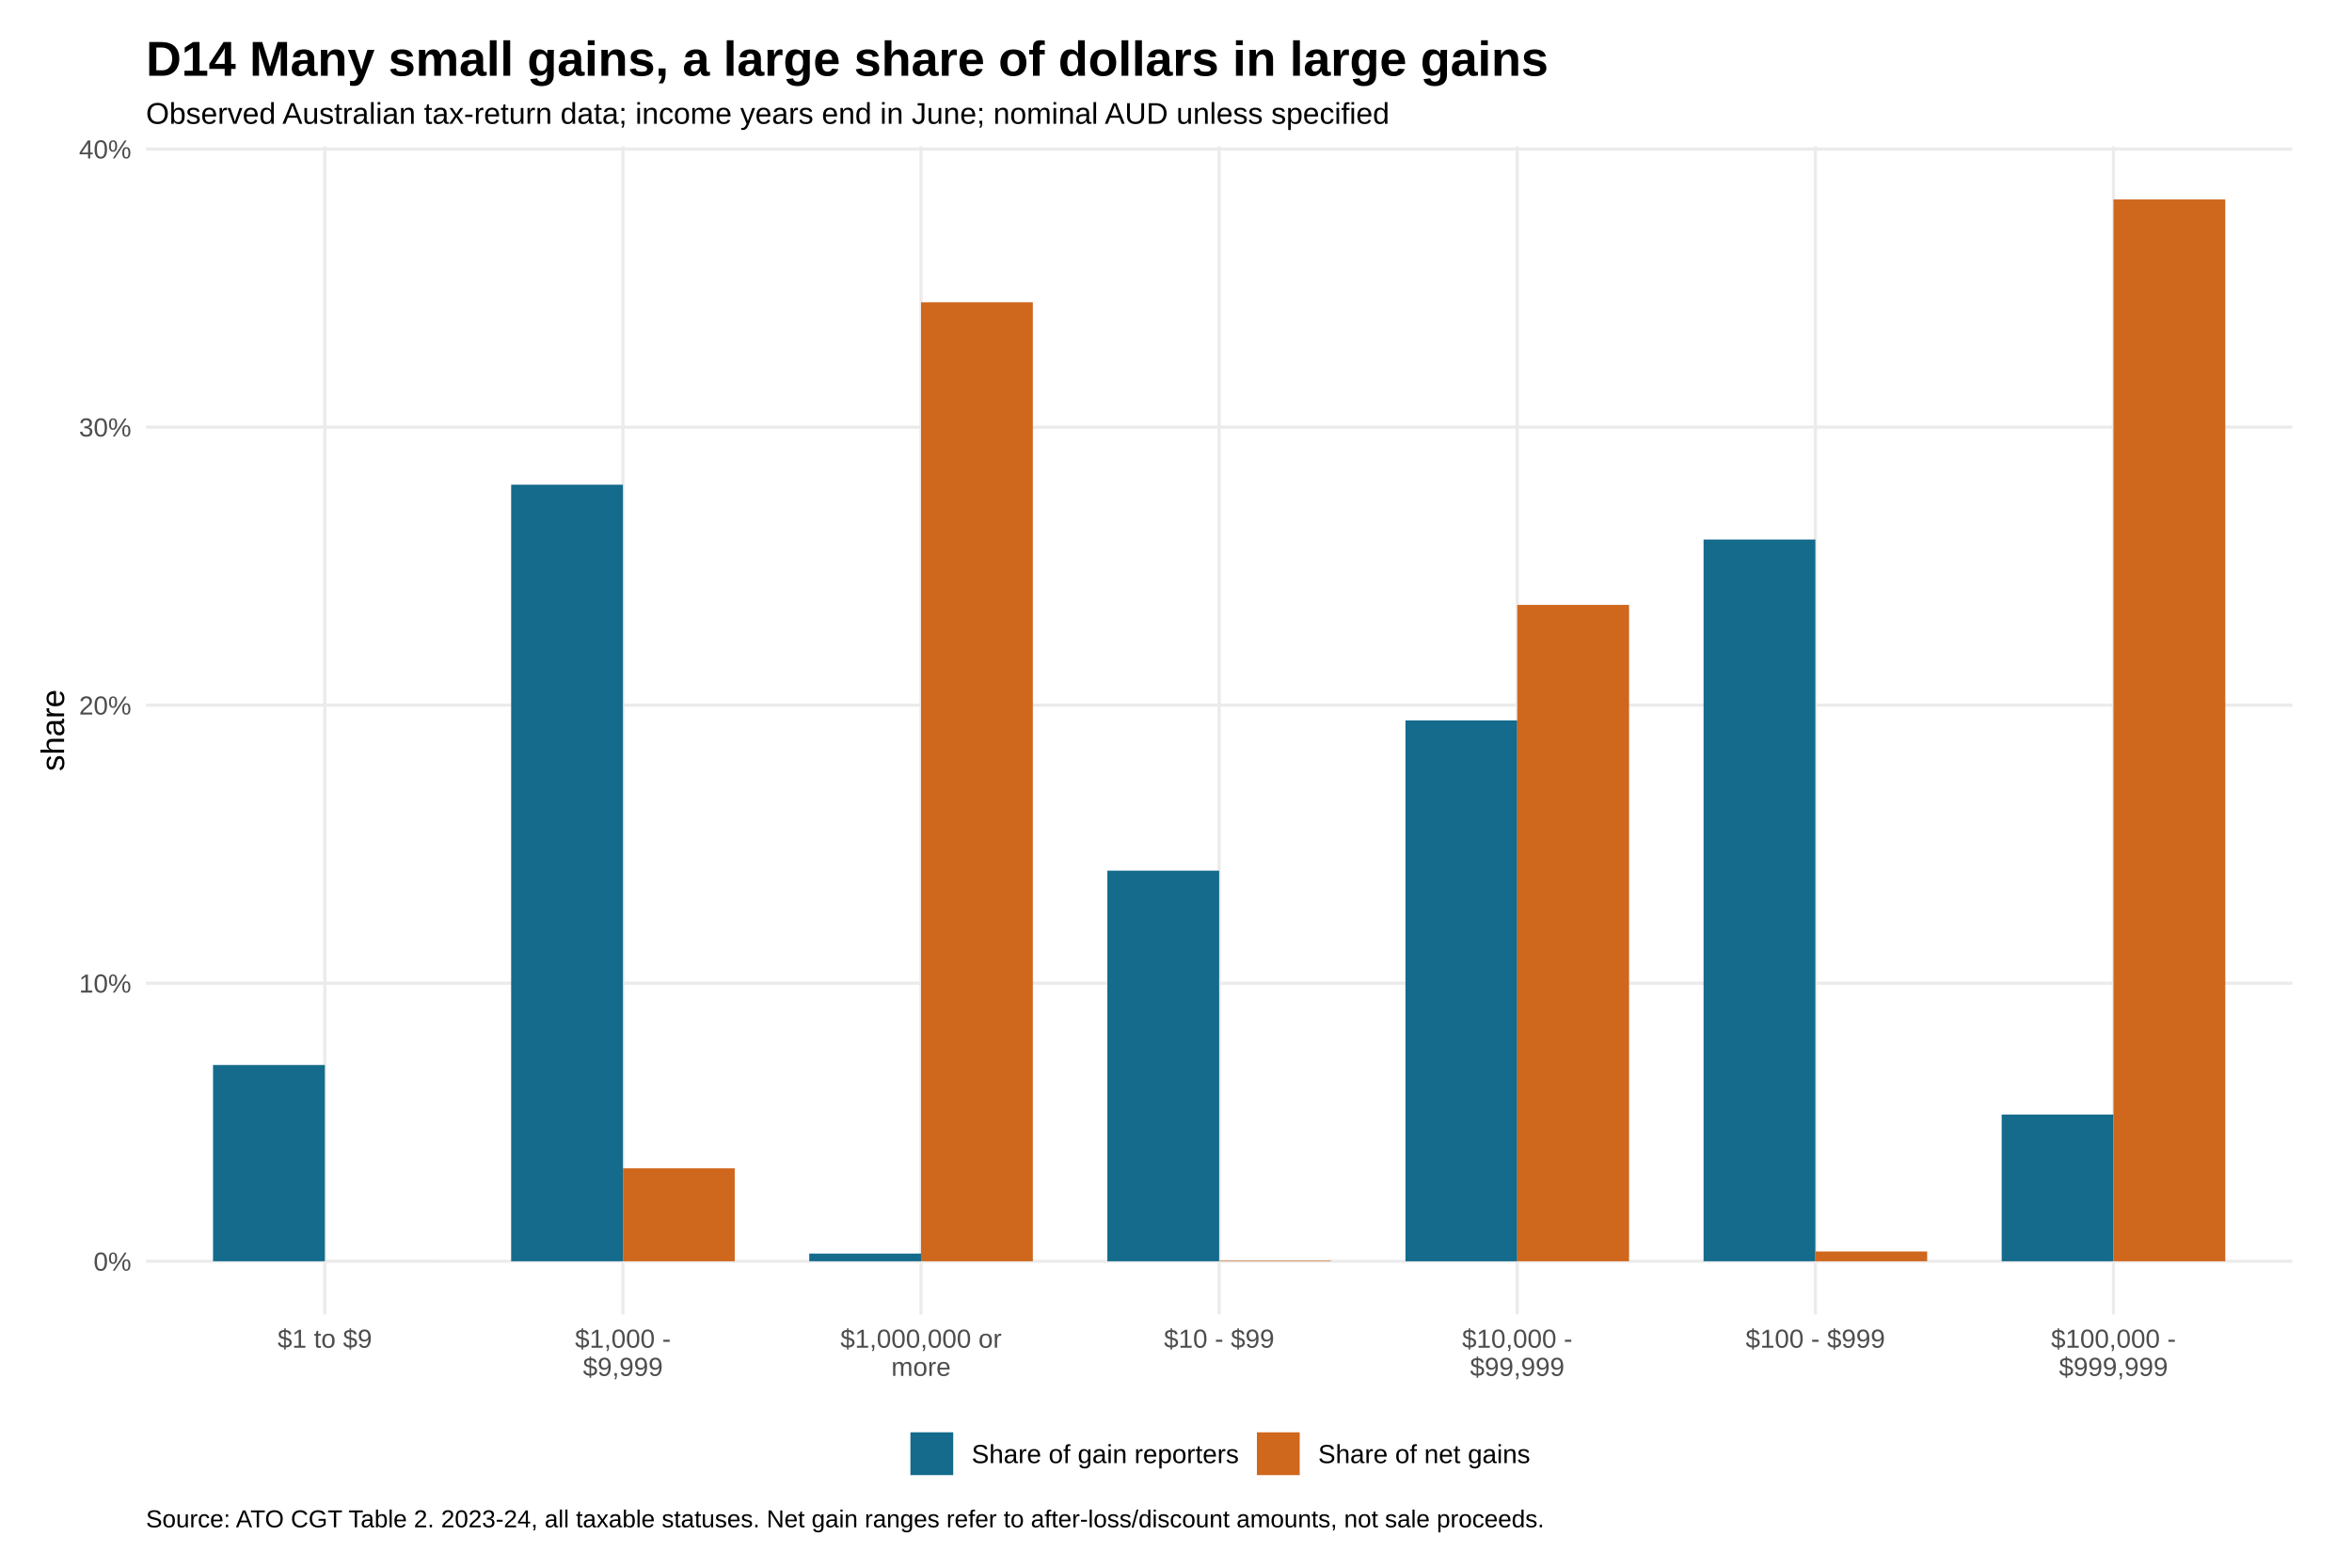
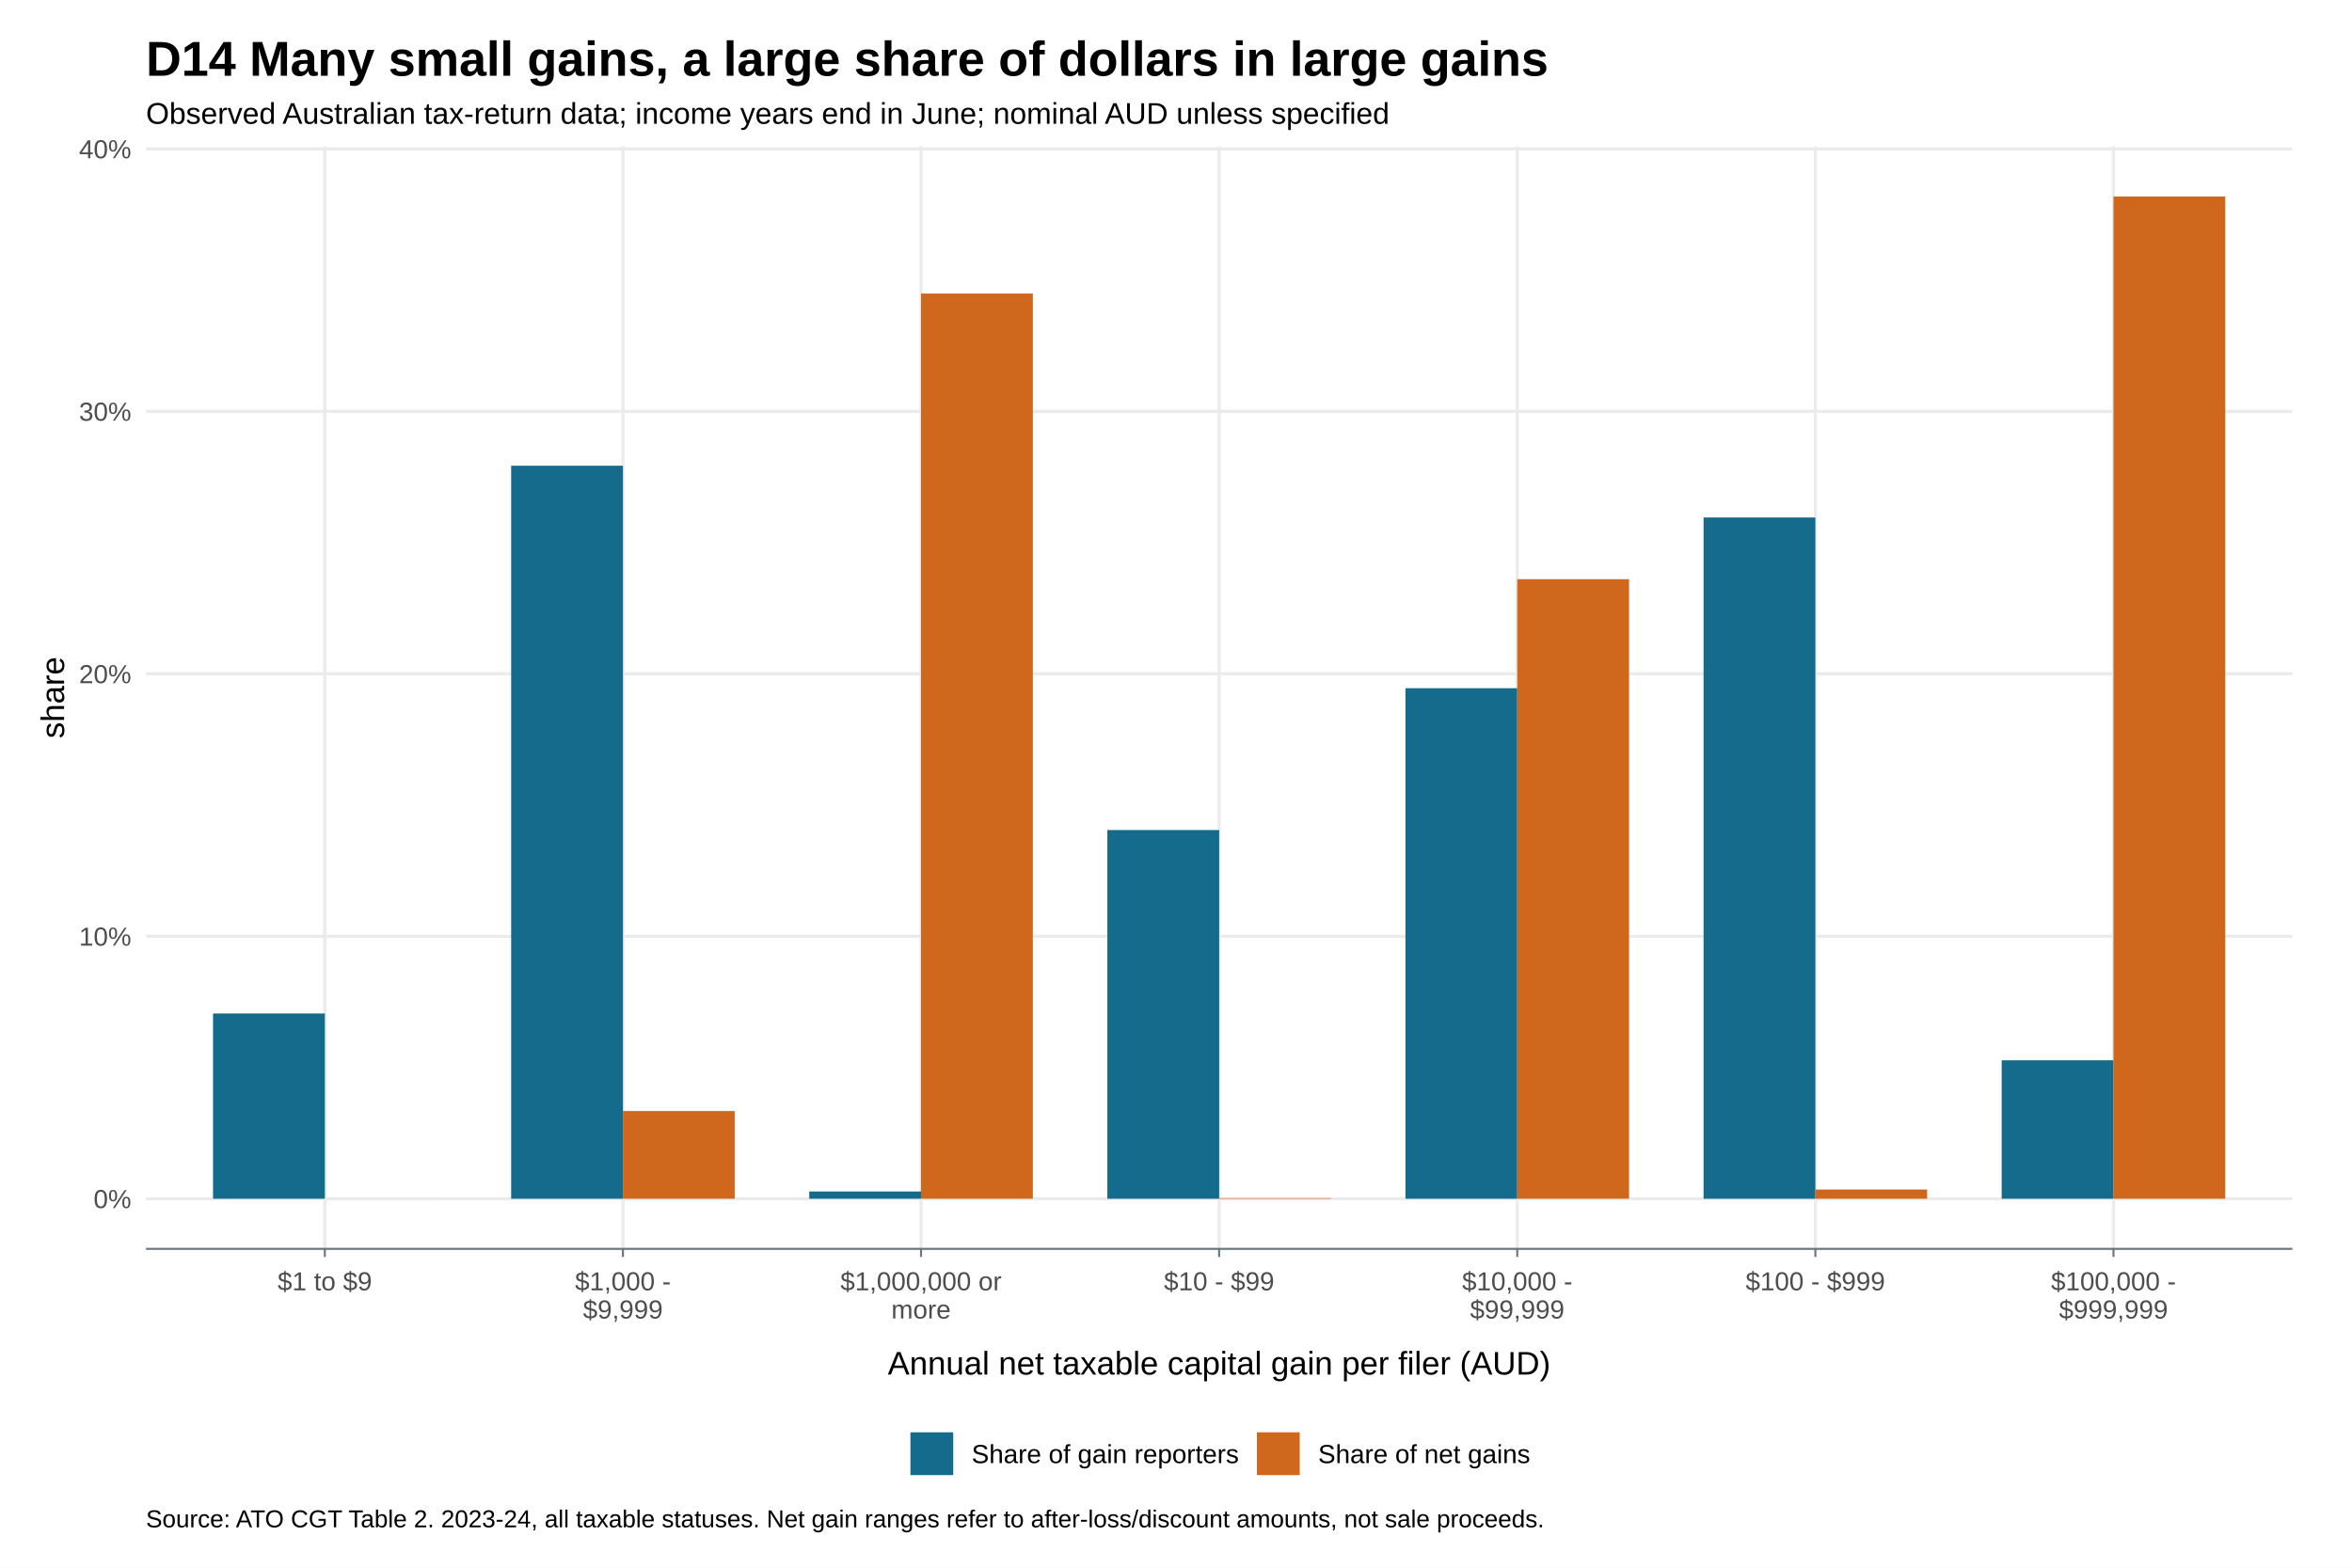
<svg xmlns="http://www.w3.org/2000/svg" width="864.00pt" height="576.00pt" viewBox="0 0 864.00 576.00">
  <g class="svglite">
    <defs>
      <style type="text/css">
    .svglite line, .svglite polyline, .svglite polygon, .svglite path, .svglite rect, .svglite circle {
      fill: none;
      stroke: #000000;
      stroke-linecap: round;
      stroke-linejoin: round;
      stroke-miterlimit: 10.00;
    }
    .svglite text {
      white-space: pre;
    }
    .svglite g.glyphgroup path {
      fill: inherit;
      stroke: none;
    }
  </style>
    </defs>
    <rect width="100%" height="100%" style="stroke: none; fill: #FFFFFF;" />
    <defs>
      <clipPath id="cpMC4wMHw4NjQuMDB8MC4wMHw1NzYuMDA=">
        <rect x="0.00" y="0.00" width="864.00" height="576.00" />
      </clipPath>
    </defs>
    <g clip-path="url(#cpMC4wMHw4NjQuMDB8MC4wMHw1NzYuMDA=)">
      <rect x="0.00" y="0.00" width="864.00" height="576.00" style="stroke-width: 1.16; stroke: none; fill: #FFFFFF;" />
    </g>
    <defs>
-       <clipPath id="cpNTMuNjJ8ODQyLjA4fDUzLjc4fDQ4Mi45Mg==">
-         <rect x="53.62" y="53.78" width="788.47" height="429.14" />
+       <clipPath id="cpNTMuNjJ8ODQyLjA4fDUzLjc4fDQ1OC44NQ==">
+         <rect x="53.62" y="53.78" width="788.47" height="405.07" />
      </clipPath>
    </defs>
-     <g clip-path="url(#cpNTMuNjJ8ODQyLjA4fDUzLjc4fDQ4Mi45Mg==)">
-       <polyline points="53.62,463.41 842.08,463.41 " style="stroke-width: 1.16; stroke: #EBEBEB; stroke-linecap: butt;" />
-       <polyline points="53.62,361.25 842.08,361.25 " style="stroke-width: 1.16; stroke: #EBEBEB; stroke-linecap: butt;" />
-       <polyline points="53.62,259.09 842.08,259.09 " style="stroke-width: 1.16; stroke: #EBEBEB; stroke-linecap: butt;" />
-       <polyline points="53.62,156.94 842.08,156.94 " style="stroke-width: 1.16; stroke: #EBEBEB; stroke-linecap: butt;" />
-       <polyline points="53.62,54.78 842.08,54.78 " style="stroke-width: 1.16; stroke: #EBEBEB; stroke-linecap: butt;" />
-       <polyline points="119.32,482.92 119.32,53.78 " style="stroke-width: 1.16; stroke: #EBEBEB; stroke-linecap: butt;" />
-       <polyline points="228.83,482.92 228.83,53.78 " style="stroke-width: 1.16; stroke: #EBEBEB; stroke-linecap: butt;" />
-       <polyline points="338.34,482.92 338.34,53.78 " style="stroke-width: 1.16; stroke: #EBEBEB; stroke-linecap: butt;" />
-       <polyline points="447.85,482.92 447.85,53.78 " style="stroke-width: 1.16; stroke: #EBEBEB; stroke-linecap: butt;" />
-       <polyline points="557.36,482.92 557.36,53.78 " style="stroke-width: 1.16; stroke: #EBEBEB; stroke-linecap: butt;" />
-       <polyline points="666.87,482.92 666.87,53.78 " style="stroke-width: 1.16; stroke: #EBEBEB; stroke-linecap: butt;" />
-       <polyline points="776.38,482.92 776.38,53.78 " style="stroke-width: 1.16; stroke: #EBEBEB; stroke-linecap: butt;" />
-       <rect x="78.26" y="391.30" width="41.07" height="72.11" style="stroke-width: 1.16; stroke: none; stroke-linecap: butt; stroke-linejoin: miter; fill: #146B8C;" />
-       <rect x="119.32" y="463.40" width="41.07" height="0.010" style="stroke-width: 1.16; stroke: none; stroke-linecap: butt; stroke-linejoin: miter; fill: #CF671D;" />
-       <rect x="406.78" y="319.90" width="41.07" height="143.51" style="stroke-width: 1.16; stroke: none; stroke-linecap: butt; stroke-linejoin: miter; fill: #146B8C;" />
-       <rect x="447.85" y="463.20" width="41.07" height="0.21" style="stroke-width: 1.16; stroke: none; stroke-linecap: butt; stroke-linejoin: miter; fill: #CF671D;" />
-       <rect x="625.80" y="198.23" width="41.07" height="265.18" style="stroke-width: 1.16; stroke: none; stroke-linecap: butt; stroke-linejoin: miter; fill: #146B8C;" />
-       <rect x="666.87" y="459.82" width="41.07" height="3.59" style="stroke-width: 1.16; stroke: none; stroke-linecap: butt; stroke-linejoin: miter; fill: #CF671D;" />
-       <rect x="187.77" y="178.09" width="41.07" height="285.32" style="stroke-width: 1.16; stroke: none; stroke-linecap: butt; stroke-linejoin: miter; fill: #146B8C;" />
-       <rect x="228.83" y="429.27" width="41.07" height="34.14" style="stroke-width: 1.16; stroke: none; stroke-linecap: butt; stroke-linejoin: miter; fill: #CF671D;" />
-       <rect x="516.29" y="264.69" width="41.07" height="198.73" style="stroke-width: 1.16; stroke: none; stroke-linecap: butt; stroke-linejoin: miter; fill: #146B8C;" />
-       <rect x="557.36" y="222.25" width="41.07" height="241.16" style="stroke-width: 1.16; stroke: none; stroke-linecap: butt; stroke-linejoin: miter; fill: #CF671D;" />
-       <rect x="735.31" y="409.51" width="41.07" height="53.90" style="stroke-width: 1.16; stroke: none; stroke-linecap: butt; stroke-linejoin: miter; fill: #146B8C;" />
-       <rect x="776.38" y="73.28" width="41.07" height="390.13" style="stroke-width: 1.16; stroke: none; stroke-linecap: butt; stroke-linejoin: miter; fill: #CF671D;" />
-       <rect x="297.27" y="460.59" width="41.07" height="2.82" style="stroke-width: 1.16; stroke: none; stroke-linecap: butt; stroke-linejoin: miter; fill: #146B8C;" />
-       <rect x="338.34" y="111.06" width="41.07" height="352.35" style="stroke-width: 1.16; stroke: none; stroke-linecap: butt; stroke-linejoin: miter; fill: #CF671D;" />
+     <g clip-path="url(#cpNTMuNjJ8ODQyLjA4fDUzLjc4fDQ1OC44NQ==)">
+       <polyline points="53.62,440.44 842.08,440.44 " style="stroke-width: 1.16; stroke: #EBEBEB; stroke-linecap: butt;" />
+       <polyline points="53.62,344.01 842.08,344.01 " style="stroke-width: 1.16; stroke: #EBEBEB; stroke-linecap: butt;" />
+       <polyline points="53.62,247.58 842.08,247.58 " style="stroke-width: 1.16; stroke: #EBEBEB; stroke-linecap: butt;" />
+       <polyline points="53.62,151.15 842.08,151.15 " style="stroke-width: 1.16; stroke: #EBEBEB; stroke-linecap: butt;" />
+       <polyline points="53.62,54.72 842.08,54.72 " style="stroke-width: 1.16; stroke: #EBEBEB; stroke-linecap: butt;" />
+       <polyline points="119.32,458.85 119.32,53.78 " style="stroke-width: 1.16; stroke: #EBEBEB; stroke-linecap: butt;" />
+       <polyline points="228.83,458.85 228.83,53.78 " style="stroke-width: 1.16; stroke: #EBEBEB; stroke-linecap: butt;" />
+       <polyline points="338.34,458.85 338.34,53.78 " style="stroke-width: 1.16; stroke: #EBEBEB; stroke-linecap: butt;" />
+       <polyline points="447.85,458.85 447.85,53.78 " style="stroke-width: 1.16; stroke: #EBEBEB; stroke-linecap: butt;" />
+       <polyline points="557.36,458.85 557.36,53.78 " style="stroke-width: 1.16; stroke: #EBEBEB; stroke-linecap: butt;" />
+       <polyline points="666.87,458.85 666.87,53.78 " style="stroke-width: 1.16; stroke: #EBEBEB; stroke-linecap: butt;" />
+       <polyline points="776.38,458.85 776.38,53.78 " style="stroke-width: 1.16; stroke: #EBEBEB; stroke-linecap: butt;" />
+       <rect x="78.26" y="372.37" width="41.07" height="68.07" style="stroke-width: 1.16; stroke: none; stroke-linecap: butt; stroke-linejoin: miter; fill: #146B8C;" />
+       <rect x="119.32" y="440.43" width="41.07" height="0.01" style="stroke-width: 1.16; stroke: none; stroke-linecap: butt; stroke-linejoin: miter; fill: #CF671D;" />
+       <rect x="406.78" y="304.97" width="41.07" height="135.47" style="stroke-width: 1.16; stroke: none; stroke-linecap: butt; stroke-linejoin: miter; fill: #146B8C;" />
+       <rect x="447.85" y="440.24" width="41.07" height="0.20" style="stroke-width: 1.16; stroke: none; stroke-linecap: butt; stroke-linejoin: miter; fill: #CF671D;" />
+       <rect x="625.80" y="190.13" width="41.07" height="250.31" style="stroke-width: 1.16; stroke: none; stroke-linecap: butt; stroke-linejoin: miter; fill: #146B8C;" />
+       <rect x="666.87" y="437.05" width="41.07" height="3.39" style="stroke-width: 1.16; stroke: none; stroke-linecap: butt; stroke-linejoin: miter; fill: #CF671D;" />
+       <rect x="187.77" y="171.12" width="41.07" height="269.32" style="stroke-width: 1.16; stroke: none; stroke-linecap: butt; stroke-linejoin: miter; fill: #146B8C;" />
+       <rect x="228.83" y="408.21" width="41.07" height="32.22" style="stroke-width: 1.16; stroke: none; stroke-linecap: butt; stroke-linejoin: miter; fill: #CF671D;" />
+       <rect x="516.29" y="252.86" width="41.07" height="187.58" style="stroke-width: 1.16; stroke: none; stroke-linecap: butt; stroke-linejoin: miter; fill: #146B8C;" />
+       <rect x="557.36" y="212.80" width="41.07" height="227.64" style="stroke-width: 1.16; stroke: none; stroke-linecap: butt; stroke-linejoin: miter; fill: #CF671D;" />
+       <rect x="735.31" y="389.56" width="41.07" height="50.88" style="stroke-width: 1.16; stroke: none; stroke-linecap: butt; stroke-linejoin: miter; fill: #146B8C;" />
+       <rect x="776.38" y="72.19" width="41.07" height="368.25" style="stroke-width: 1.16; stroke: none; stroke-linecap: butt; stroke-linejoin: miter; fill: #CF671D;" />
+       <rect x="297.27" y="437.77" width="41.07" height="2.67" style="stroke-width: 1.16; stroke: none; stroke-linecap: butt; stroke-linejoin: miter; fill: #146B8C;" />
+       <rect x="338.34" y="107.85" width="41.07" height="332.59" style="stroke-width: 1.16; stroke: none; stroke-linecap: butt; stroke-linejoin: miter; fill: #CF671D;" />
    </g>
    <g clip-path="url(#cpMC4wMHw4NjQuMDB8MC4wMHw1NzYuMDA=)">
-       <text x="48.24" y="466.85" text-anchor="end" style="font-size: 9.60px;fill: #4D4D4D; font-family: &quot;Arial&quot;;" textLength="13.86px" lengthAdjust="spacingAndGlyphs">0%</text>
-       <text x="48.24" y="364.69" text-anchor="end" style="font-size: 9.60px;fill: #4D4D4D; font-family: &quot;Arial&quot;;" textLength="19.19px" lengthAdjust="spacingAndGlyphs">10%</text>
-       <text x="48.24" y="262.53" text-anchor="end" style="font-size: 9.60px;fill: #4D4D4D; font-family: &quot;Arial&quot;;" textLength="19.19px" lengthAdjust="spacingAndGlyphs">20%</text>
-       <text x="48.24" y="160.37" text-anchor="end" style="font-size: 9.60px;fill: #4D4D4D; font-family: &quot;Arial&quot;;" textLength="19.19px" lengthAdjust="spacingAndGlyphs">30%</text>
-       <text x="48.24" y="58.21" text-anchor="end" style="font-size: 9.60px;fill: #4D4D4D; font-family: &quot;Arial&quot;;" textLength="19.19px" lengthAdjust="spacingAndGlyphs">40%</text>
-       <text x="119.32" y="495.17" text-anchor="middle" style="font-size: 9.60px;fill: #4D4D4D; font-family: &quot;Arial&quot;;" textLength="34.66px" lengthAdjust="spacingAndGlyphs">$1 to $9</text>
-       <text x="228.83" y="495.17" text-anchor="middle" style="font-size: 9.60px;fill: #4D4D4D; font-family: &quot;Arial&quot;;" textLength="35.17px" lengthAdjust="spacingAndGlyphs">$1,000 -</text>
-       <text x="228.83" y="505.53" text-anchor="middle" style="font-size: 9.60px;fill: #4D4D4D; font-family: &quot;Arial&quot;;" textLength="29.31px" lengthAdjust="spacingAndGlyphs">$9,999</text>
-       <text x="338.34" y="495.17" text-anchor="middle" style="font-size: 9.60px;fill: #4D4D4D; font-family: &quot;Arial&quot;;" textLength="59.16px" lengthAdjust="spacingAndGlyphs">$1,000,000 or</text>
-       <text x="338.34" y="505.53" text-anchor="middle" style="font-size: 9.60px;fill: #4D4D4D; font-family: &quot;Arial&quot;;" textLength="21.83px" lengthAdjust="spacingAndGlyphs">more</text>
-       <text x="447.85" y="495.17" text-anchor="middle" style="font-size: 9.60px;fill: #4D4D4D; font-family: &quot;Arial&quot;;" textLength="40.50px" lengthAdjust="spacingAndGlyphs">$10 - $99</text>
-       <text x="557.36" y="495.17" text-anchor="middle" style="font-size: 9.60px;fill: #4D4D4D; font-family: &quot;Arial&quot;;" textLength="40.50px" lengthAdjust="spacingAndGlyphs">$10,000 -</text>
-       <text x="557.36" y="505.53" text-anchor="middle" style="font-size: 9.60px;fill: #4D4D4D; font-family: &quot;Arial&quot;;" textLength="34.64px" lengthAdjust="spacingAndGlyphs">$99,999</text>
-       <text x="666.87" y="495.17" text-anchor="middle" style="font-size: 9.60px;fill: #4D4D4D; font-family: &quot;Arial&quot;;" textLength="51.16px" lengthAdjust="spacingAndGlyphs">$100 - $999</text>
-       <text x="776.38" y="495.17" text-anchor="middle" style="font-size: 9.60px;fill: #4D4D4D; font-family: &quot;Arial&quot;;" textLength="45.83px" lengthAdjust="spacingAndGlyphs">$100,000 -</text>
-       <text x="776.38" y="505.53" text-anchor="middle" style="font-size: 9.60px;fill: #4D4D4D; font-family: &quot;Arial&quot;;" textLength="39.97px" lengthAdjust="spacingAndGlyphs">$999,999</text>
-       <text transform="translate(23.54,268.35) rotate(-90)" text-anchor="middle" style="font-size: 12.00px; font-family: &quot;Arial&quot;;" textLength="30.02px" lengthAdjust="spacingAndGlyphs">share</text>
+       <text x="48.24" y="443.87" text-anchor="end" style="font-size: 9.60px;fill: #4D4D4D; font-family: &quot;Arial&quot;;" textLength="13.86px" lengthAdjust="spacingAndGlyphs">0%</text>
+       <text x="48.24" y="347.44" text-anchor="end" style="font-size: 9.60px;fill: #4D4D4D; font-family: &quot;Arial&quot;;" textLength="19.19px" lengthAdjust="spacingAndGlyphs">10%</text>
+       <text x="48.24" y="251.01" text-anchor="end" style="font-size: 9.60px;fill: #4D4D4D; font-family: &quot;Arial&quot;;" textLength="19.19px" lengthAdjust="spacingAndGlyphs">20%</text>
+       <text x="48.24" y="154.58" text-anchor="end" style="font-size: 9.60px;fill: #4D4D4D; font-family: &quot;Arial&quot;;" textLength="19.19px" lengthAdjust="spacingAndGlyphs">30%</text>
+       <text x="48.24" y="58.16" text-anchor="end" style="font-size: 9.60px;fill: #4D4D4D; font-family: &quot;Arial&quot;;" textLength="19.19px" lengthAdjust="spacingAndGlyphs">40%</text>
+       <polyline points="53.62,458.85 842.08,458.85 " style="stroke-width: 0.75; stroke: #687780; stroke-linecap: butt;" />
+       <polyline points="119.32,461.84 119.32,458.85 " style="stroke-width: 0.75; stroke: #687780; stroke-linecap: butt;" />
+       <polyline points="228.83,461.84 228.83,458.85 " style="stroke-width: 0.75; stroke: #687780; stroke-linecap: butt;" />
+       <polyline points="338.34,461.84 338.34,458.85 " style="stroke-width: 0.75; stroke: #687780; stroke-linecap: butt;" />
+       <polyline points="447.85,461.84 447.85,458.85 " style="stroke-width: 0.75; stroke: #687780; stroke-linecap: butt;" />
+       <polyline points="557.36,461.84 557.36,458.85 " style="stroke-width: 0.75; stroke: #687780; stroke-linecap: butt;" />
+       <polyline points="666.87,461.84 666.87,458.85 " style="stroke-width: 0.75; stroke: #687780; stroke-linecap: butt;" />
+       <polyline points="776.38,461.84 776.38,458.85 " style="stroke-width: 0.75; stroke: #687780; stroke-linecap: butt;" />
+       <text x="119.32" y="474.09" text-anchor="middle" style="font-size: 9.60px;fill: #4D4D4D; font-family: &quot;Arial&quot;;" textLength="34.66px" lengthAdjust="spacingAndGlyphs">$1 to $9</text>
+       <text x="228.83" y="474.09" text-anchor="middle" style="font-size: 9.60px;fill: #4D4D4D; font-family: &quot;Arial&quot;;" textLength="35.17px" lengthAdjust="spacingAndGlyphs">$1,000 -</text>
+       <text x="228.83" y="484.45" text-anchor="middle" style="font-size: 9.60px;fill: #4D4D4D; font-family: &quot;Arial&quot;;" textLength="29.31px" lengthAdjust="spacingAndGlyphs">$9,999</text>
+       <text x="338.34" y="474.09" text-anchor="middle" style="font-size: 9.60px;fill: #4D4D4D; font-family: &quot;Arial&quot;;" textLength="59.16px" lengthAdjust="spacingAndGlyphs">$1,000,000 or</text>
+       <text x="338.34" y="484.45" text-anchor="middle" style="font-size: 9.60px;fill: #4D4D4D; font-family: &quot;Arial&quot;;" textLength="21.83px" lengthAdjust="spacingAndGlyphs">more</text>
+       <text x="447.85" y="474.09" text-anchor="middle" style="font-size: 9.60px;fill: #4D4D4D; font-family: &quot;Arial&quot;;" textLength="40.50px" lengthAdjust="spacingAndGlyphs">$10 - $99</text>
+       <text x="557.36" y="474.09" text-anchor="middle" style="font-size: 9.60px;fill: #4D4D4D; font-family: &quot;Arial&quot;;" textLength="40.50px" lengthAdjust="spacingAndGlyphs">$10,000 -</text>
+       <text x="557.36" y="484.45" text-anchor="middle" style="font-size: 9.60px;fill: #4D4D4D; font-family: &quot;Arial&quot;;" textLength="34.64px" lengthAdjust="spacingAndGlyphs">$99,999</text>
+       <text x="666.87" y="474.09" text-anchor="middle" style="font-size: 9.60px;fill: #4D4D4D; font-family: &quot;Arial&quot;;" textLength="51.16px" lengthAdjust="spacingAndGlyphs">$100 - $999</text>
+       <text x="776.38" y="474.09" text-anchor="middle" style="font-size: 9.60px;fill: #4D4D4D; font-family: &quot;Arial&quot;;" textLength="45.83px" lengthAdjust="spacingAndGlyphs">$100,000 -</text>
+       <text x="776.38" y="484.45" text-anchor="middle" style="font-size: 9.60px;fill: #4D4D4D; font-family: &quot;Arial&quot;;" textLength="39.97px" lengthAdjust="spacingAndGlyphs">$999,999</text>
+       <text x="447.85" y="505.03" text-anchor="middle" style="font-size: 12.00px; font-family: &quot;Arial&quot;;" textLength="243.42px" lengthAdjust="spacingAndGlyphs">Annual net taxable capital gain per filer (AUD)</text>
+       <text transform="translate(23.54,256.31) rotate(-90)" text-anchor="middle" style="font-size: 12.00px; font-family: &quot;Arial&quot;;" textLength="30.02px" lengthAdjust="spacingAndGlyphs">share</text>
      <rect x="334.44" y="526.26" width="15.73" height="15.73" style="stroke-width: 1.16; stroke: none; stroke-linecap: butt; stroke-linejoin: miter; fill: #146B8C;" />
      <rect x="461.72" y="526.26" width="15.73" height="15.73" style="stroke-width: 1.16; stroke: none; stroke-linecap: butt; stroke-linejoin: miter; fill: #CF671D;" />
      <text x="356.92" y="537.56" style="font-size: 9.60px; font-family: &quot;Arial&quot;;" textLength="98.05px" lengthAdjust="spacingAndGlyphs">Share of gain reporters</text>
      <text x="484.21" y="537.56" style="font-size: 9.60px; font-family: &quot;Arial&quot;;" textLength="77.83px" lengthAdjust="spacingAndGlyphs">Share of net gains</text>
      <text x="53.62" y="45.48" style="font-size: 11.00px; font-family: &quot;Arial&quot;;" textLength="457.03px" lengthAdjust="spacingAndGlyphs">Observed Australian tax-return data; income years end in June; nominal AUD unless specified</text>
      <text x="53.62" y="27.83" style="font-size: 18.00px; font-weight: bold; font-family: &quot;Arial&quot;;" textLength="515.31px" lengthAdjust="spacingAndGlyphs">D14 Many small gains, a large share of dollars in large gains</text>
      <text x="53.62" y="561.16" style="font-size: 9.00px; font-family: &quot;Arial&quot;;" textLength="515.86px" lengthAdjust="spacingAndGlyphs">Source: ATO CGT Table 2.  2023-24, all taxable statuses. Net gain ranges refer to after-loss/discount amounts, not sale proceeds.</text>
    </g>
  </g>
</svg>
